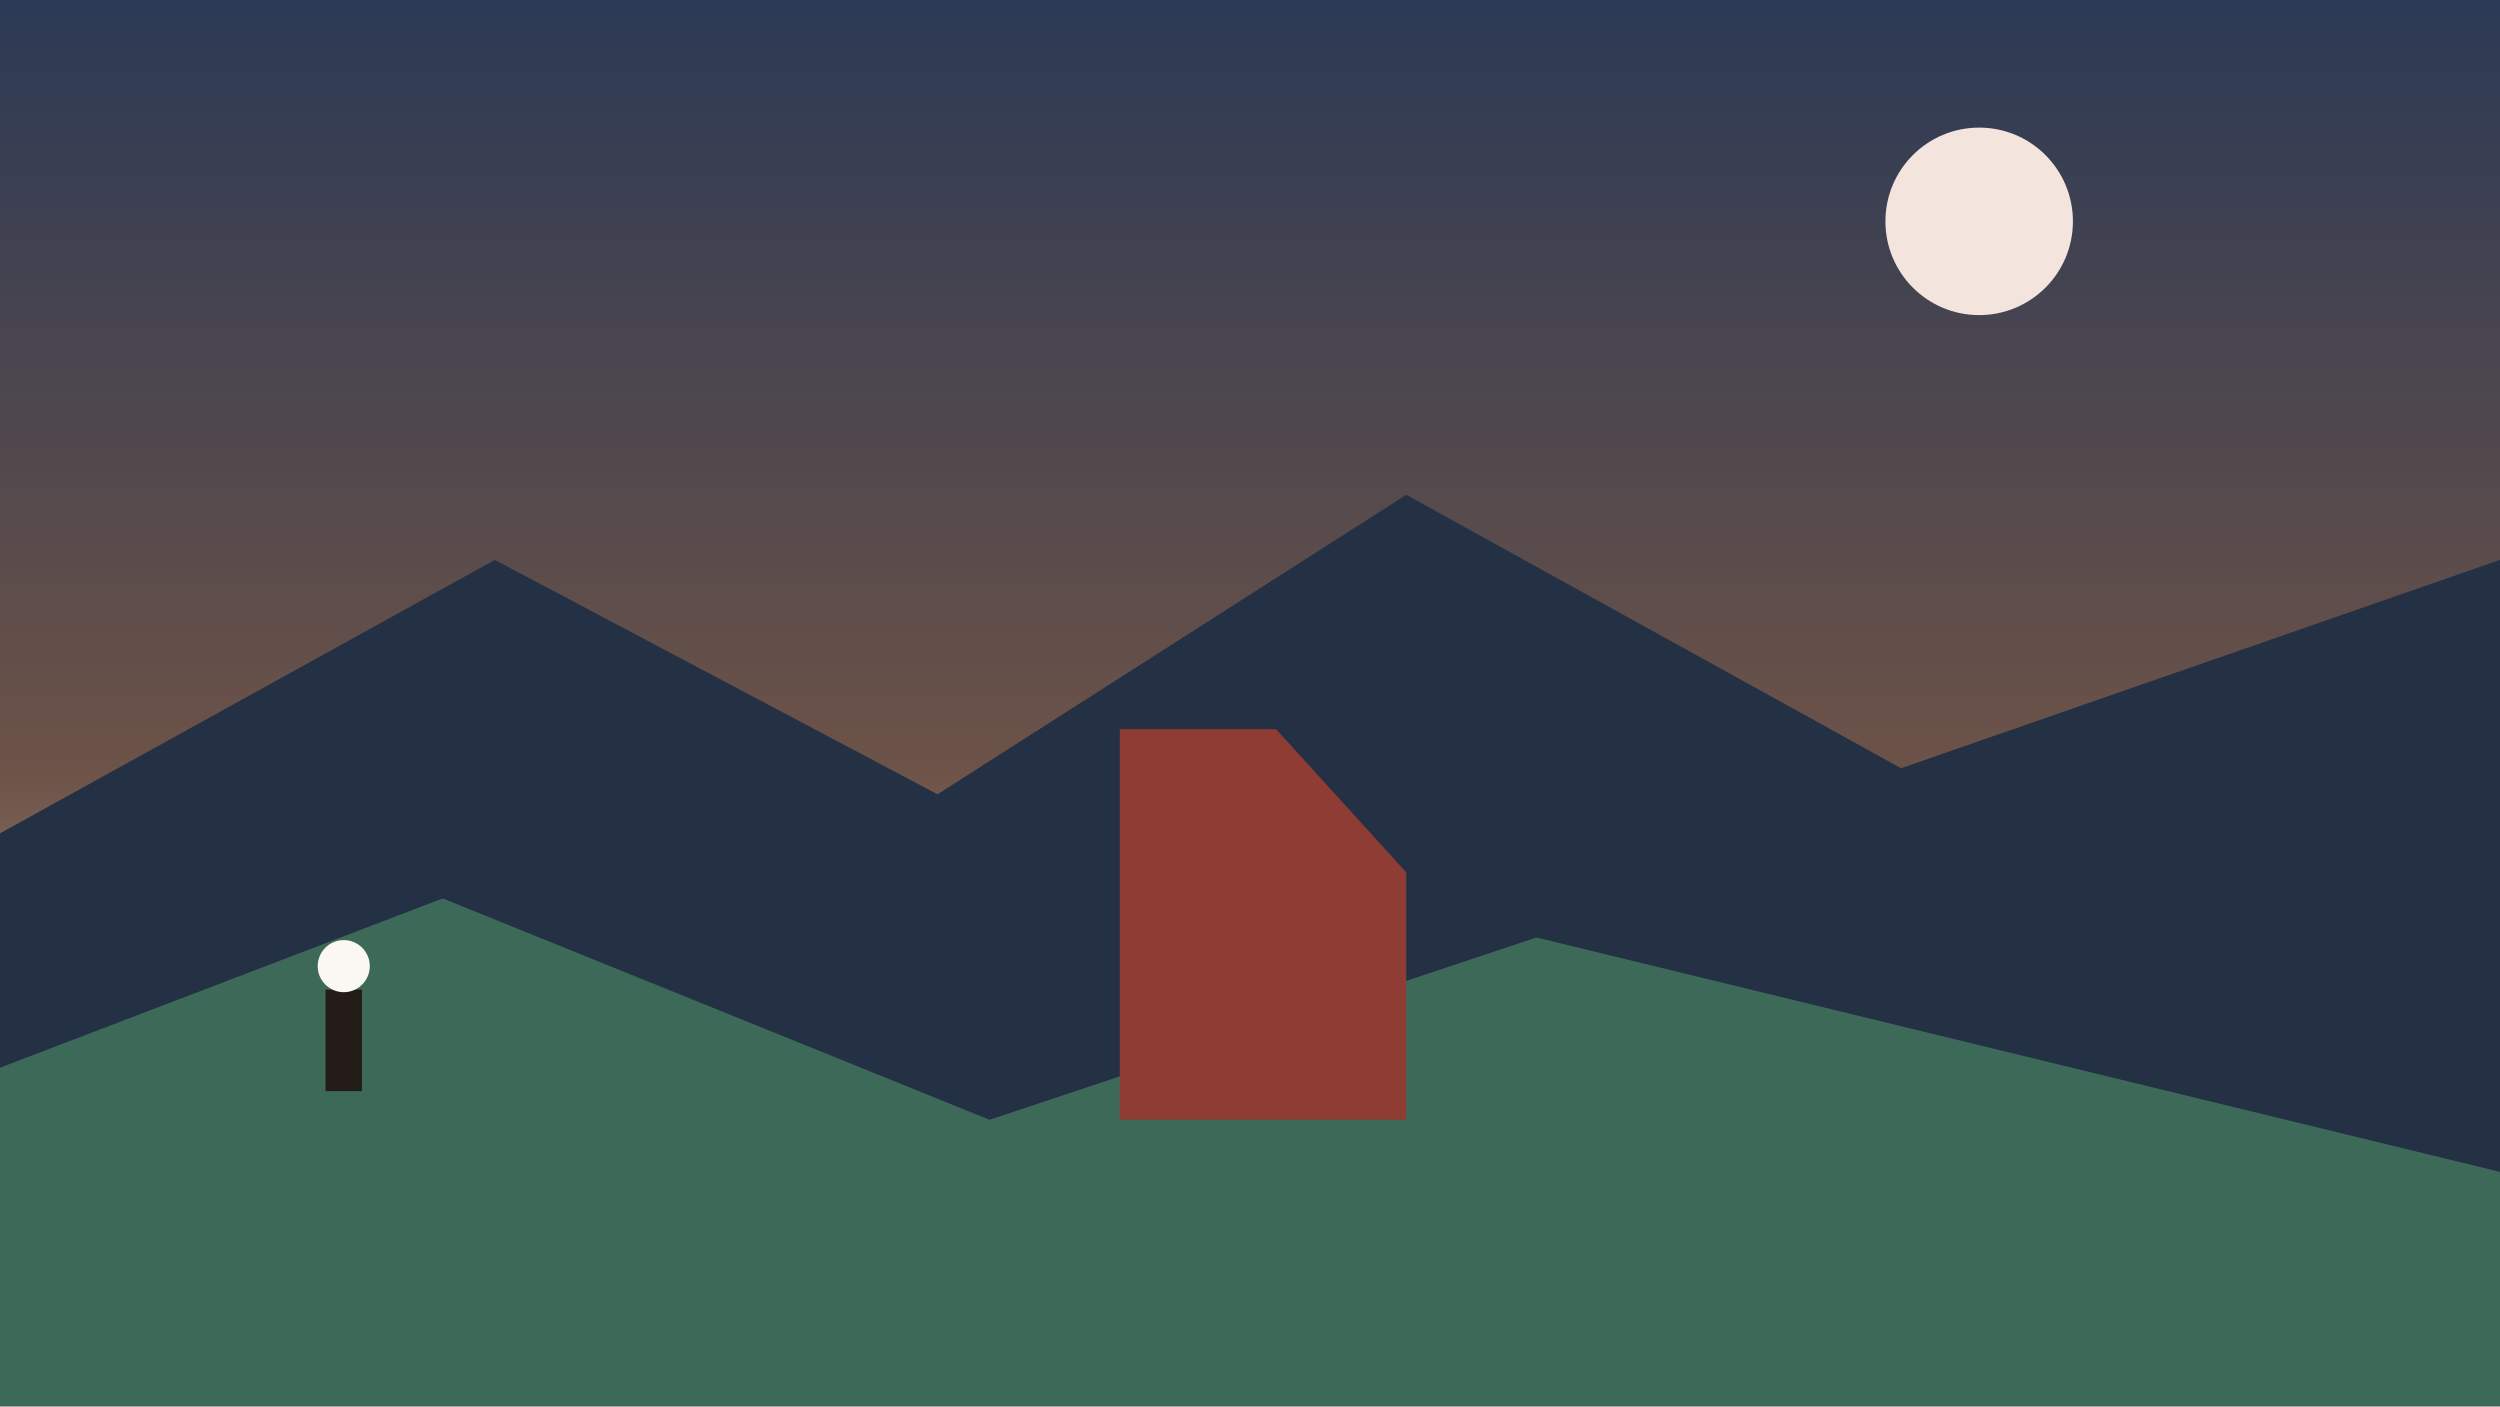
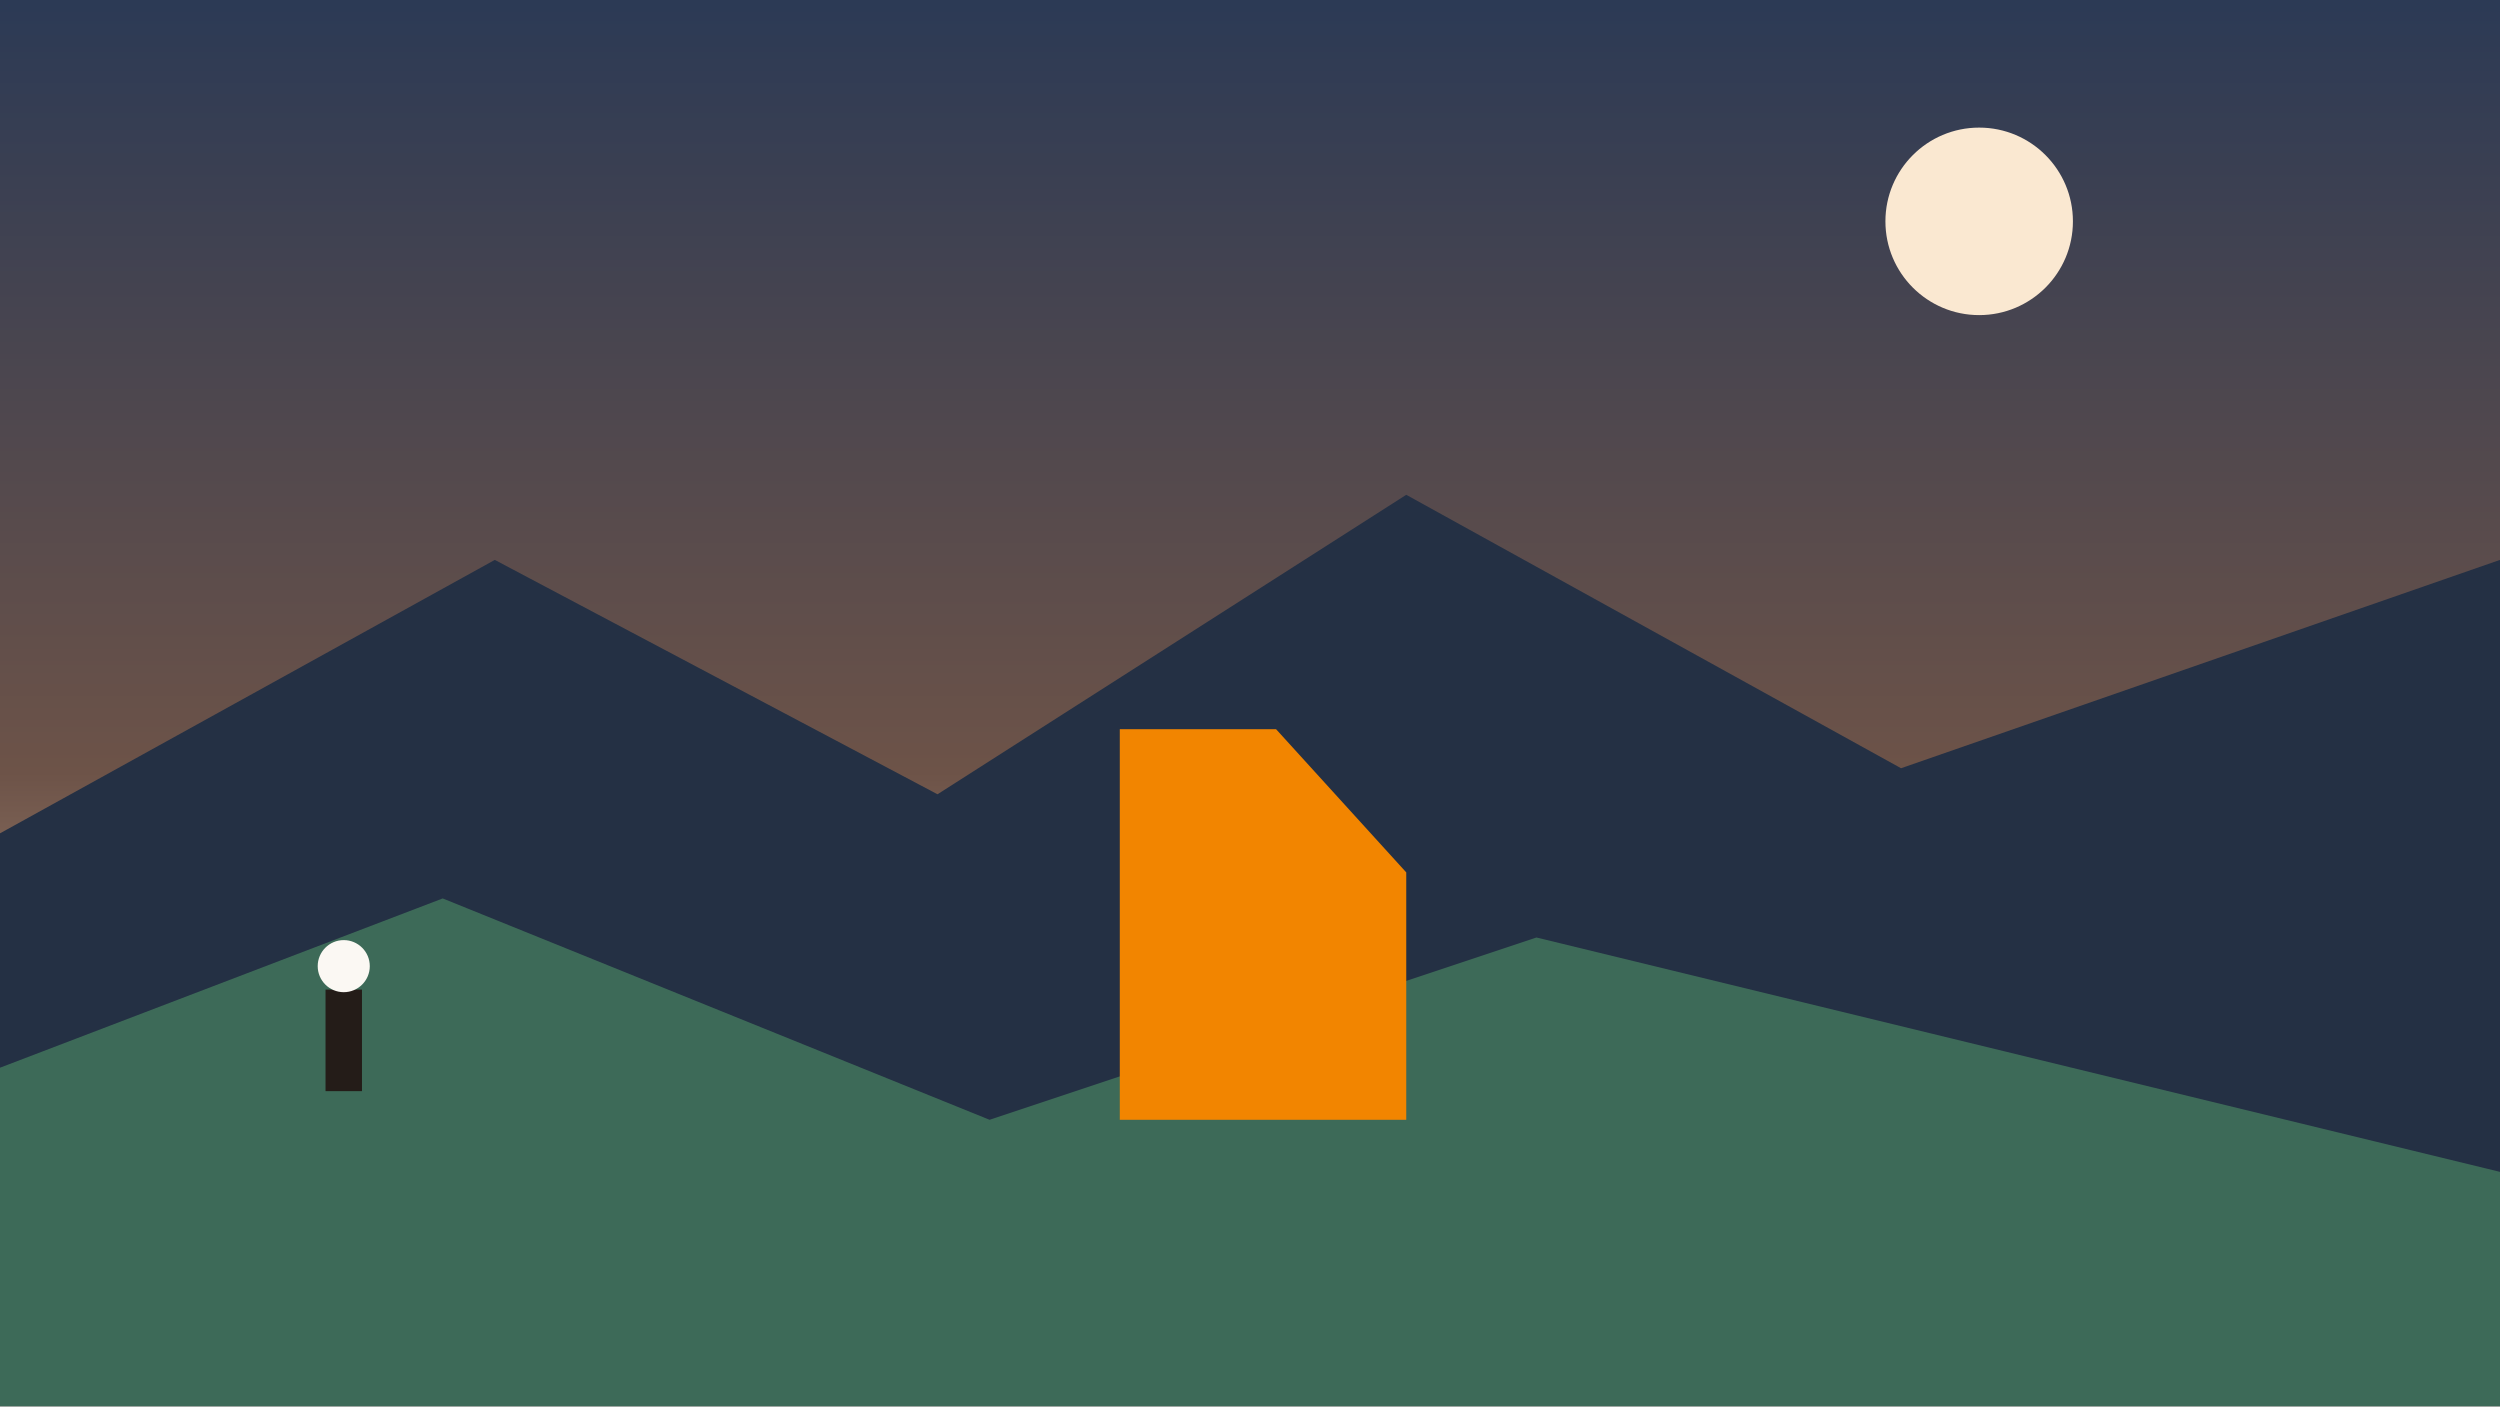
<svg xmlns="http://www.w3.org/2000/svg" viewBox="0 0 1920 1080">
  <defs>
    <linearGradient id="sky" x1="0" y1="0" x2="0" y2="1">
      <stop offset="0" stop-color="#2c3a55" />
      <stop offset="0.55" stop-color="#6d5348" />
      <stop offset="1" stop-color="#e7cbb0" />
    </linearGradient>
  </defs>
  <rect width="1920" height="1080" fill="url(#sky)" />
-   <circle cx="1520" cy="170" r="72" fill="#f4e4de" />
+   <circle cx="1520" cy="170" r="72" fill="#fae8d1" />
  <path d="M0 640 L380 430 L720 610 L1080 380 L1460 590 L1920 430 V1080 H0 Z" fill="#243044" />
  <path d="M0 820 L340 690 L760 860 L1180 720 L1920 900 V1080 H0 Z" fill="#3d6a58" />
-   <path d="M860 860 V560 h120 l100 110 v190 Z" fill="#8f3d34" />
+   <path d="M860 860 V560 h120 l100 110 v190 Z" fill="#f28500" />
  <rect x="250" y="760" width="28" height="78" fill="#241c18" />
  <circle cx="264" cy="742" r="20" fill="#fbf8f3" />
</svg>
